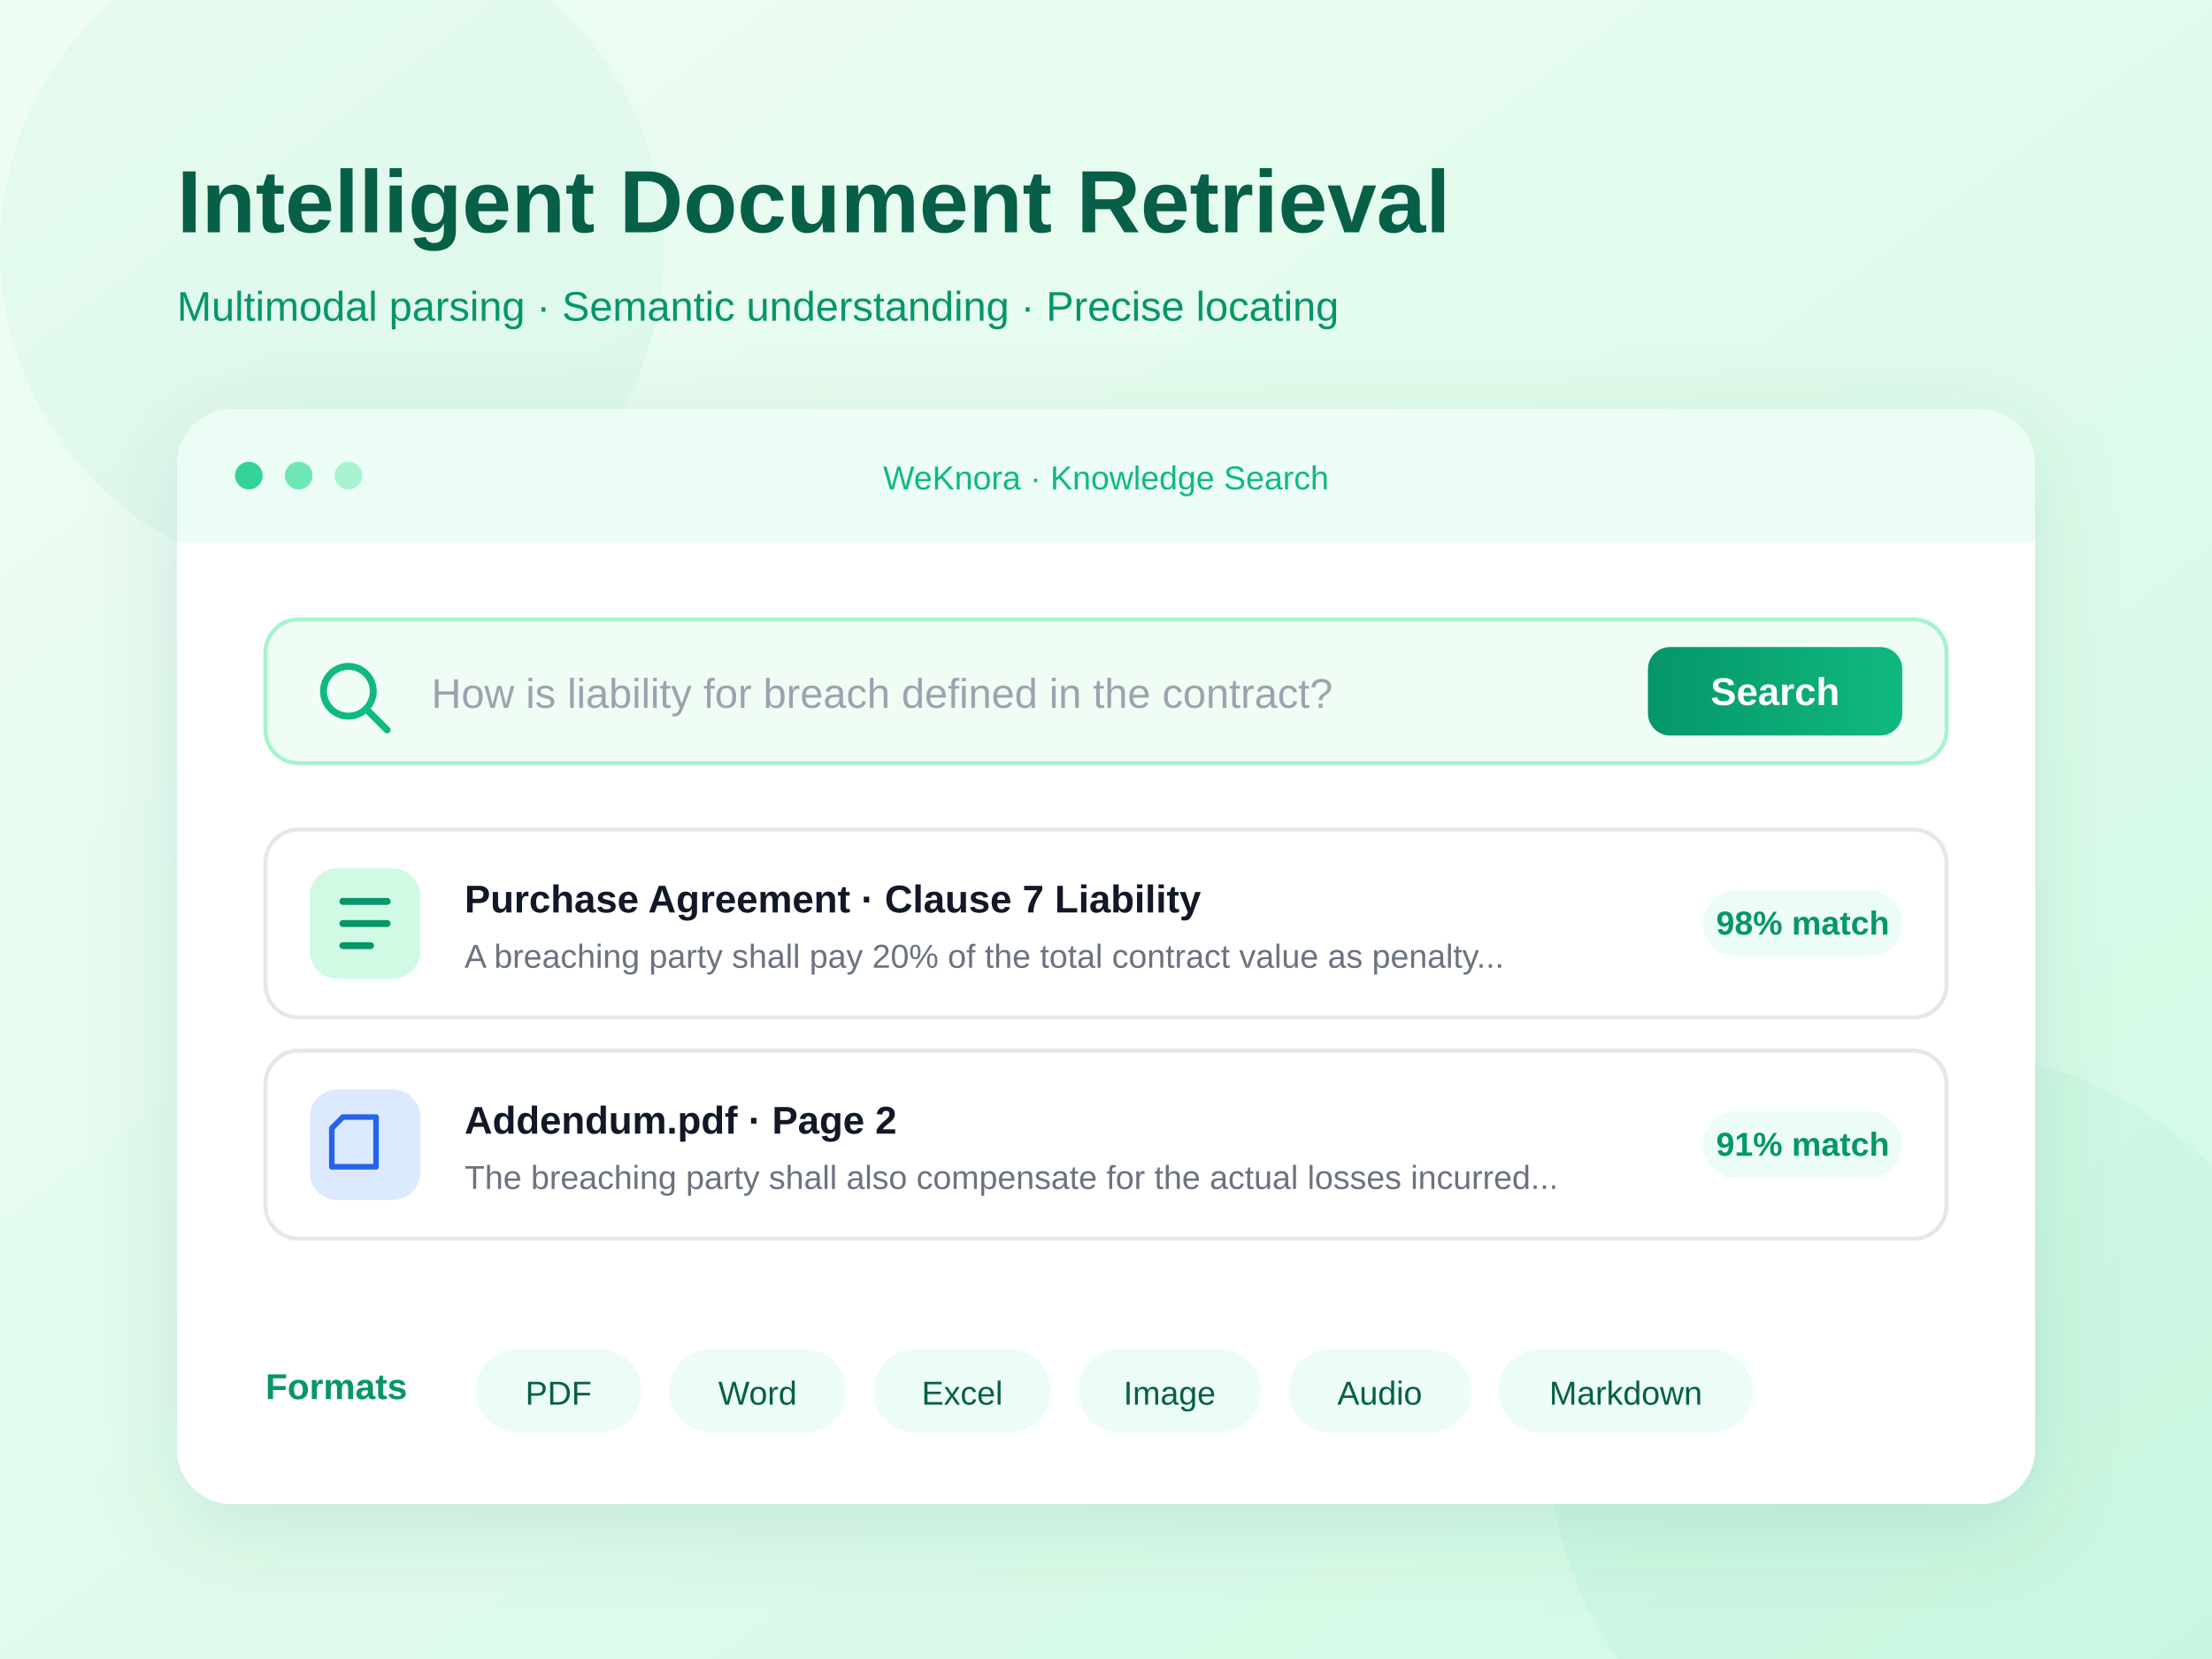
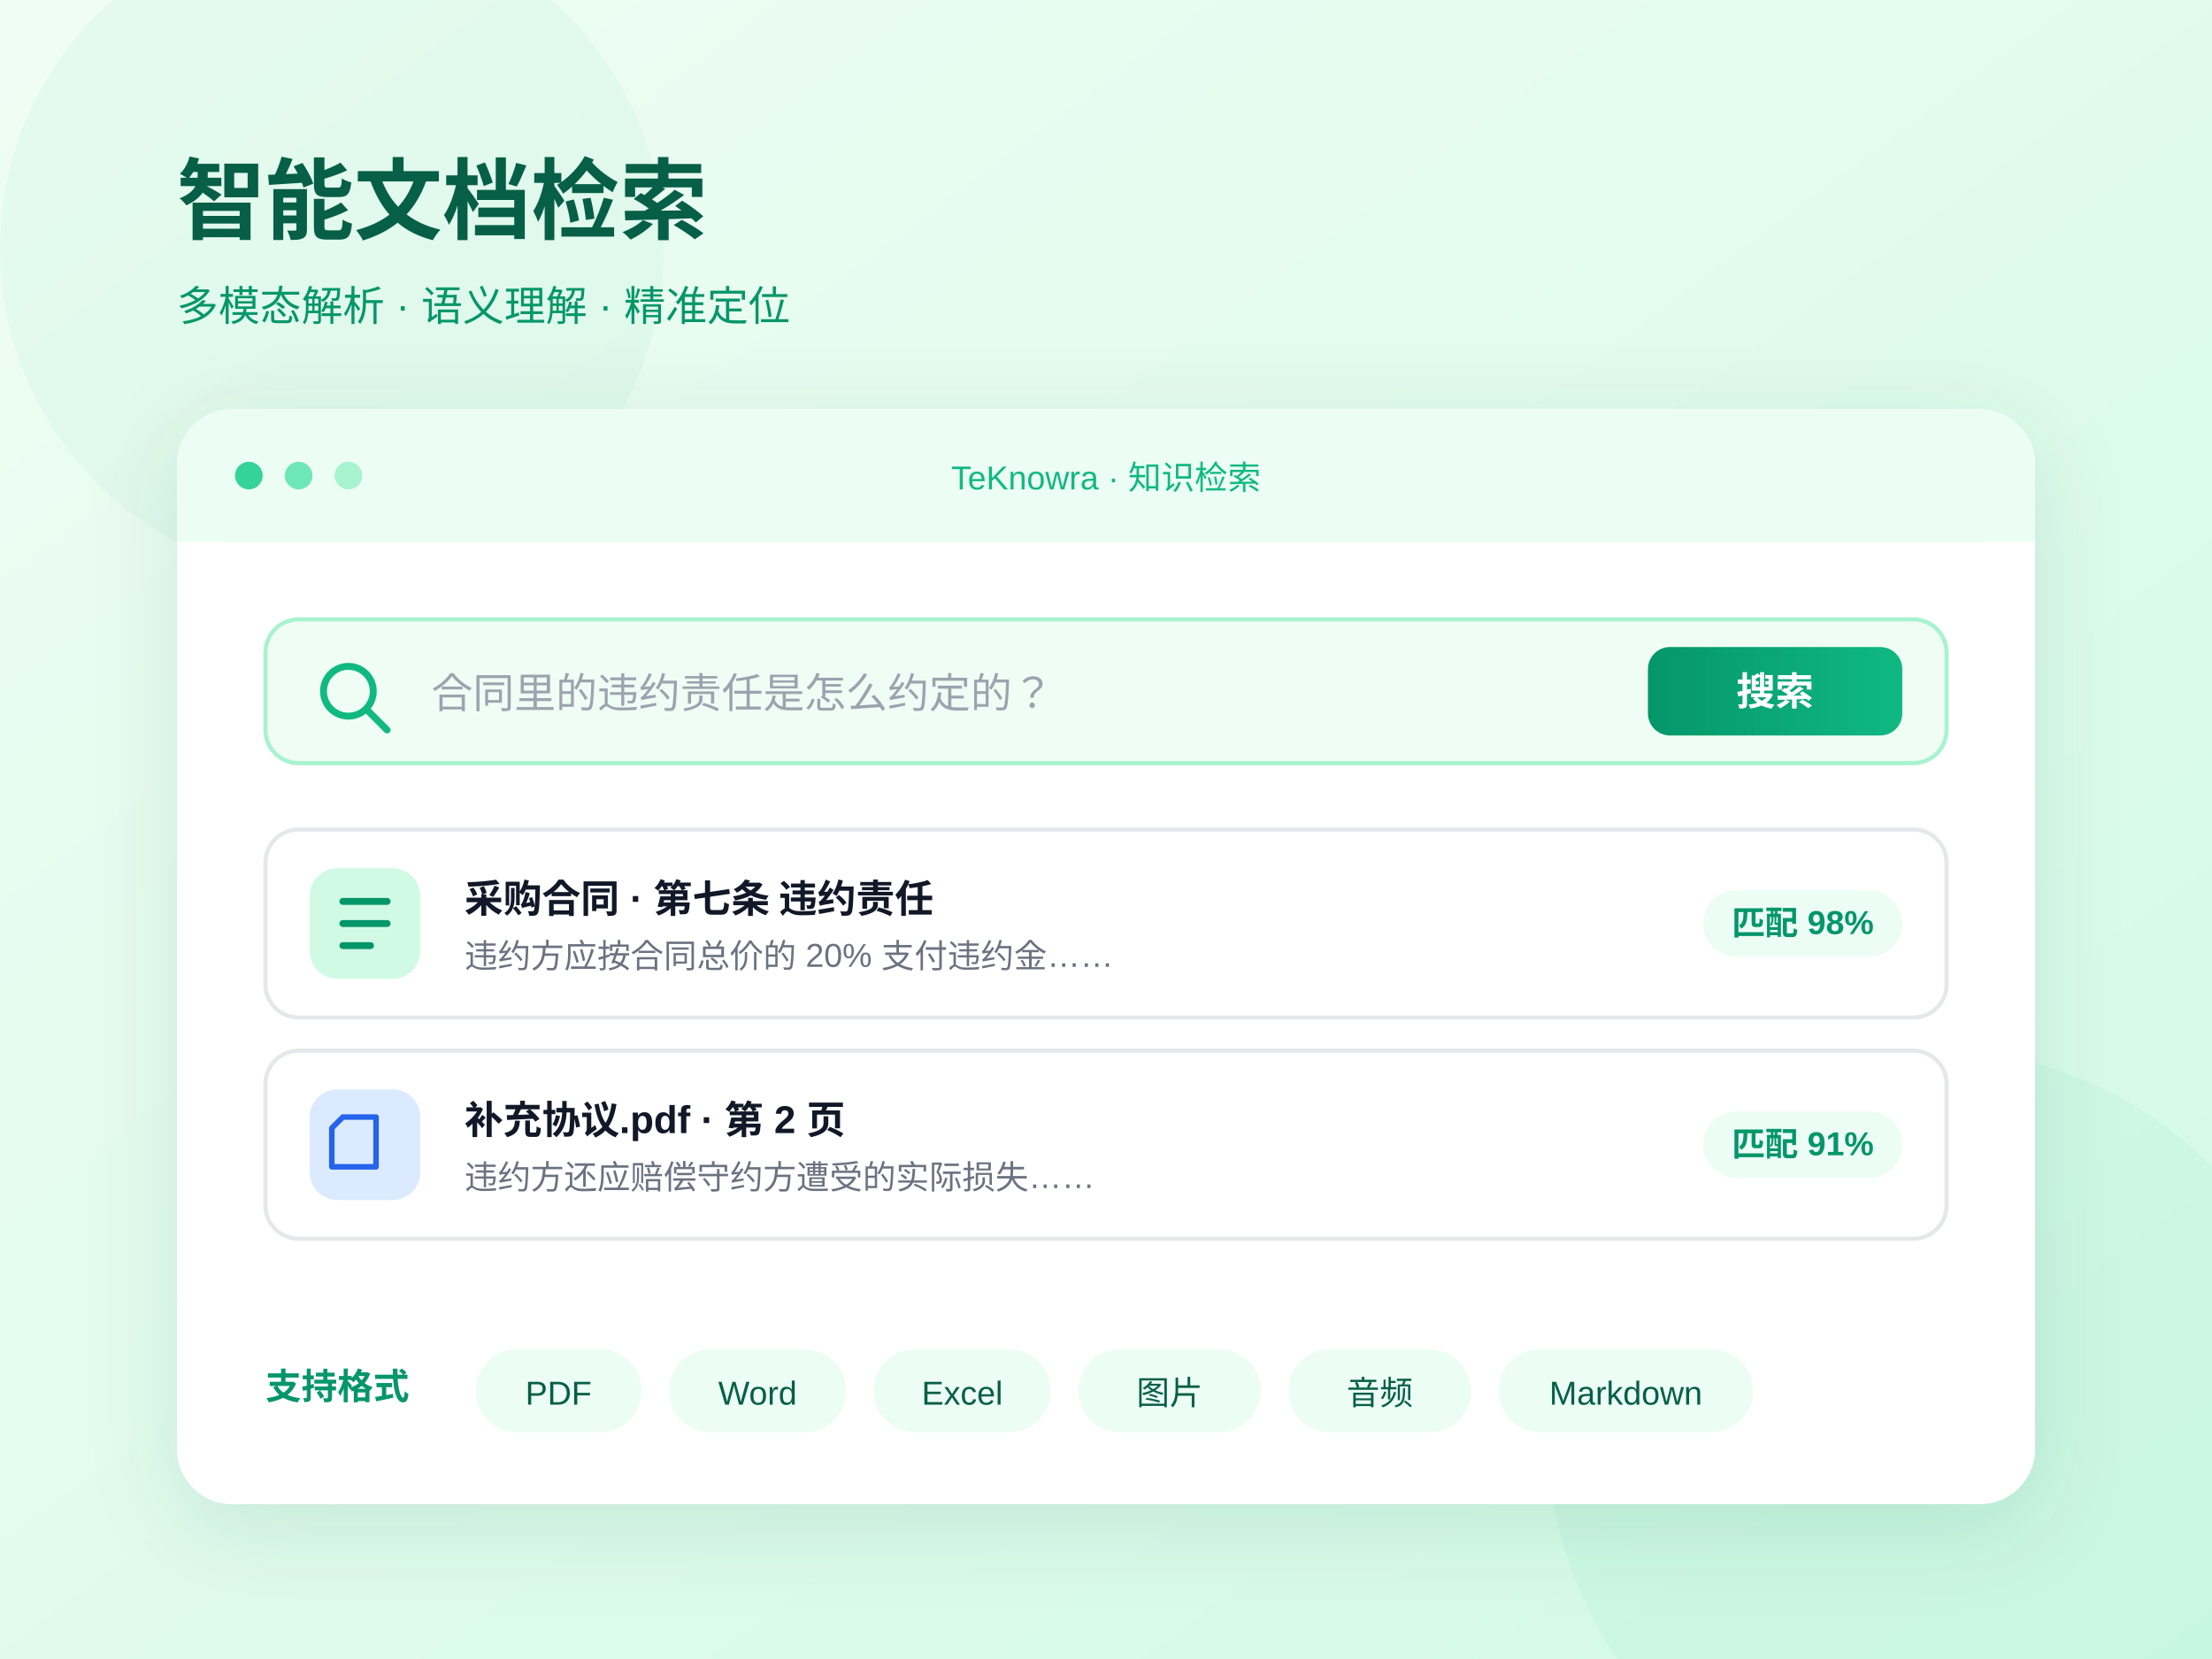
<svg xmlns="http://www.w3.org/2000/svg" viewBox="0 0 800 600">
  <defs>
    <linearGradient id="bg1" x1="0%" y1="0%" x2="100%" y2="100%">
      <stop offset="0%" stop-color="#F0FDF4" />
      <stop offset="100%" stop-color="#D1FAE5" />
    </linearGradient>
    <linearGradient id="brand1" x1="0%" y1="0%" x2="100%" y2="0%">
      <stop offset="0%" stop-color="#059669" />
      <stop offset="100%" stop-color="#10B981" />
    </linearGradient>
    <filter id="soft1" x="-20%" y="-20%" width="140%" height="140%">
      <feDropShadow dx="0" dy="8" stdDeviation="16" flood-color="#065F46" flood-opacity="0.12" />
    </filter>
  </defs>
  <rect width="800" height="600" fill="url(#bg1)" />
  <circle cx="120" cy="90" r="120" fill="#10B981" opacity="0.05" />
  <circle cx="700" cy="520" r="140" fill="#34D399" opacity="0.06" />
-   <text x="64" y="84" font-family="Arial, sans-serif" font-size="32" font-weight="700" fill="#065F46">Intelligent Document Retrieval</text>
-   <text x="64" y="116" font-family="Arial, sans-serif" font-size="15" fill="#059669">Multimodal parsing · Semantic understanding · Precise locating</text>
+   <text x="64" y="84" font-family="PingFang SC, Microsoft YaHei, Arial, sans-serif" font-size="32" font-weight="700" fill="#065F46">智能文档检索</text>
+   <text x="64" y="116" font-family="PingFang SC, Microsoft YaHei, Arial, sans-serif" font-size="15" fill="#059669">多模态解析 · 语义理解 · 精准定位</text>
  <g filter="url(#soft1)">
    <rect x="64" y="148" width="672" height="396" rx="20" fill="#FFFFFF" />
  </g>
  <rect x="64" y="148" width="672" height="48" rx="20" fill="#ECFDF5" />
  <rect x="64" y="176" width="672" height="20" fill="#ECFDF5" />
  <circle cx="90" cy="172" r="5" fill="#34D399" />
  <circle cx="108" cy="172" r="5" fill="#6EE7B7" />
  <circle cx="126" cy="172" r="5" fill="#A7F3D0" />
-   <text x="400" y="177" font-family="Arial, sans-serif" font-size="12" fill="#10B981" text-anchor="middle">WeKnora · Knowledge Search</text>
+   <text x="400" y="177" font-family="PingFang SC, Microsoft YaHei, Arial, sans-serif" font-size="12" fill="#10B981" text-anchor="middle">TeKnowra · 知识检索</text>
  <g transform="translate(96, 224)">
    <rect width="608" height="52" rx="12" fill="#F0FDF4" stroke="#A7F3D0" stroke-width="1.5" />
    <circle cx="30" cy="26" r="9" fill="none" stroke="#10B981" stroke-width="2.5" />
    <line x1="37" y1="33" x2="44" y2="40" stroke="#10B981" stroke-width="2.5" stroke-linecap="round" />
-     <text x="60" y="32" font-family="Arial, sans-serif" font-size="15" fill="#9CA3AF">How is liability for breach defined in the contract?</text>
+     <text x="60" y="32" font-family="PingFang SC, Microsoft YaHei, Arial, sans-serif" font-size="15" fill="#9CA3AF">合同里的违约责任是怎么约定的？</text>
    <rect x="500" y="10" width="92" height="32" rx="8" fill="url(#brand1)" />
-     <text x="546" y="31" font-family="Arial, sans-serif" font-size="14" font-weight="600" fill="#FFFFFF" text-anchor="middle">Search</text>
+     <text x="546" y="31" font-family="PingFang SC, Microsoft YaHei, Arial, sans-serif" font-size="14" font-weight="600" fill="#FFFFFF" text-anchor="middle">搜索</text>
  </g>
  <g transform="translate(96, 300)">
    <rect width="608" height="68" rx="12" fill="#FFFFFF" stroke="#E5E7EB" stroke-width="1.5" />
    <rect x="16" y="14" width="40" height="40" rx="10" fill="#D1FAE5" />
    <path d="M28 26 H44 M28 34 H44 M28 42 H38" stroke="#059669" stroke-width="2.5" stroke-linecap="round" />
-     <text x="72" y="30" font-family="Arial, sans-serif" font-size="14" font-weight="600" fill="#111827">Purchase Agreement · Clause 7 Liability</text>
-     <text x="72" y="50" font-family="Arial, sans-serif" font-size="12" fill="#6B7280">A breaching party shall pay 20% of the total contract value as penalty...</text>
+     <text x="72" y="30" font-family="PingFang SC, Microsoft YaHei, Arial, sans-serif" font-size="14" font-weight="600" fill="#111827">采购合同 · 第七条 违约责任</text>
+     <text x="72" y="50" font-family="PingFang SC, Microsoft YaHei, Arial, sans-serif" font-size="12" fill="#6B7280">违约方应按合同总价的 20% 支付违约金……</text>
    <rect x="520" y="22" width="72" height="24" rx="12" fill="#ECFDF5" />
-     <text x="556" y="38" font-family="Arial, sans-serif" font-size="12" font-weight="600" fill="#059669" text-anchor="middle">98% match</text>
+     <text x="556" y="38" font-family="PingFang SC, Microsoft YaHei, Arial, sans-serif" font-size="12" font-weight="600" fill="#059669" text-anchor="middle">匹配 98%</text>
  </g>
  <g transform="translate(96, 380)">
    <rect width="608" height="68" rx="12" fill="#FFFFFF" stroke="#E5E7EB" stroke-width="1.5" />
    <rect x="16" y="14" width="40" height="40" rx="10" fill="#DBEAFE" />
    <path d="M28 24 h12 v18 h-16 v-14 z" fill="none" stroke="#2563EB" stroke-width="2" stroke-linejoin="round" />
-     <text x="72" y="30" font-family="Arial, sans-serif" font-size="14" font-weight="600" fill="#111827">Addendum.pdf · Page 2</text>
-     <text x="72" y="50" font-family="Arial, sans-serif" font-size="12" fill="#6B7280">The breaching party shall also compensate for the actual losses incurred...</text>
+     <text x="72" y="30" font-family="PingFang SC, Microsoft YaHei, Arial, sans-serif" font-size="14" font-weight="600" fill="#111827">补充协议.pdf · 第 2 页</text>
+     <text x="72" y="50" font-family="PingFang SC, Microsoft YaHei, Arial, sans-serif" font-size="12" fill="#6B7280">违约方还应赔偿守约方遭受的实际损失……</text>
    <rect x="520" y="22" width="72" height="24" rx="12" fill="#ECFDF5" />
-     <text x="556" y="38" font-family="Arial, sans-serif" font-size="12" font-weight="600" fill="#059669" text-anchor="middle">91% match</text>
+     <text x="556" y="38" font-family="PingFang SC, Microsoft YaHei, Arial, sans-serif" font-size="12" font-weight="600" fill="#059669" text-anchor="middle">匹配 91%</text>
  </g>
  <g transform="translate(96, 472)">
-     <text x="0" y="34" font-family="Arial, sans-serif" font-size="13" font-weight="600" fill="#059669">Formats</text>
-     <g font-family="Arial, sans-serif" font-size="12" fill="#065F46" text-anchor="middle">
+     <text x="0" y="34" font-family="PingFang SC, Microsoft YaHei, Arial, sans-serif" font-size="13" font-weight="600" fill="#059669">支持格式</text>
+     <g font-family="PingFang SC, Microsoft YaHei, Arial, sans-serif" font-size="12" fill="#065F46" text-anchor="middle">
      <rect x="76" y="16" width="60" height="30" rx="15" fill="#ECFDF5" />
      <text x="106" y="36">PDF</text>
      <rect x="146" y="16" width="64" height="30" rx="15" fill="#ECFDF5" />
      <text x="178" y="36">Word</text>
      <rect x="220" y="16" width="64" height="30" rx="15" fill="#ECFDF5" />
      <text x="252" y="36">Excel</text>
      <rect x="294" y="16" width="66" height="30" rx="15" fill="#ECFDF5" />
-       <text x="327" y="36">Image</text>
+       <text x="327" y="36">图片</text>
      <rect x="370" y="16" width="66" height="30" rx="15" fill="#ECFDF5" />
-       <text x="403" y="36">Audio</text>
+       <text x="403" y="36">音频</text>
      <rect x="446" y="16" width="92" height="30" rx="15" fill="#ECFDF5" />
      <text x="492" y="36">Markdown</text>
    </g>
  </g>
</svg>
